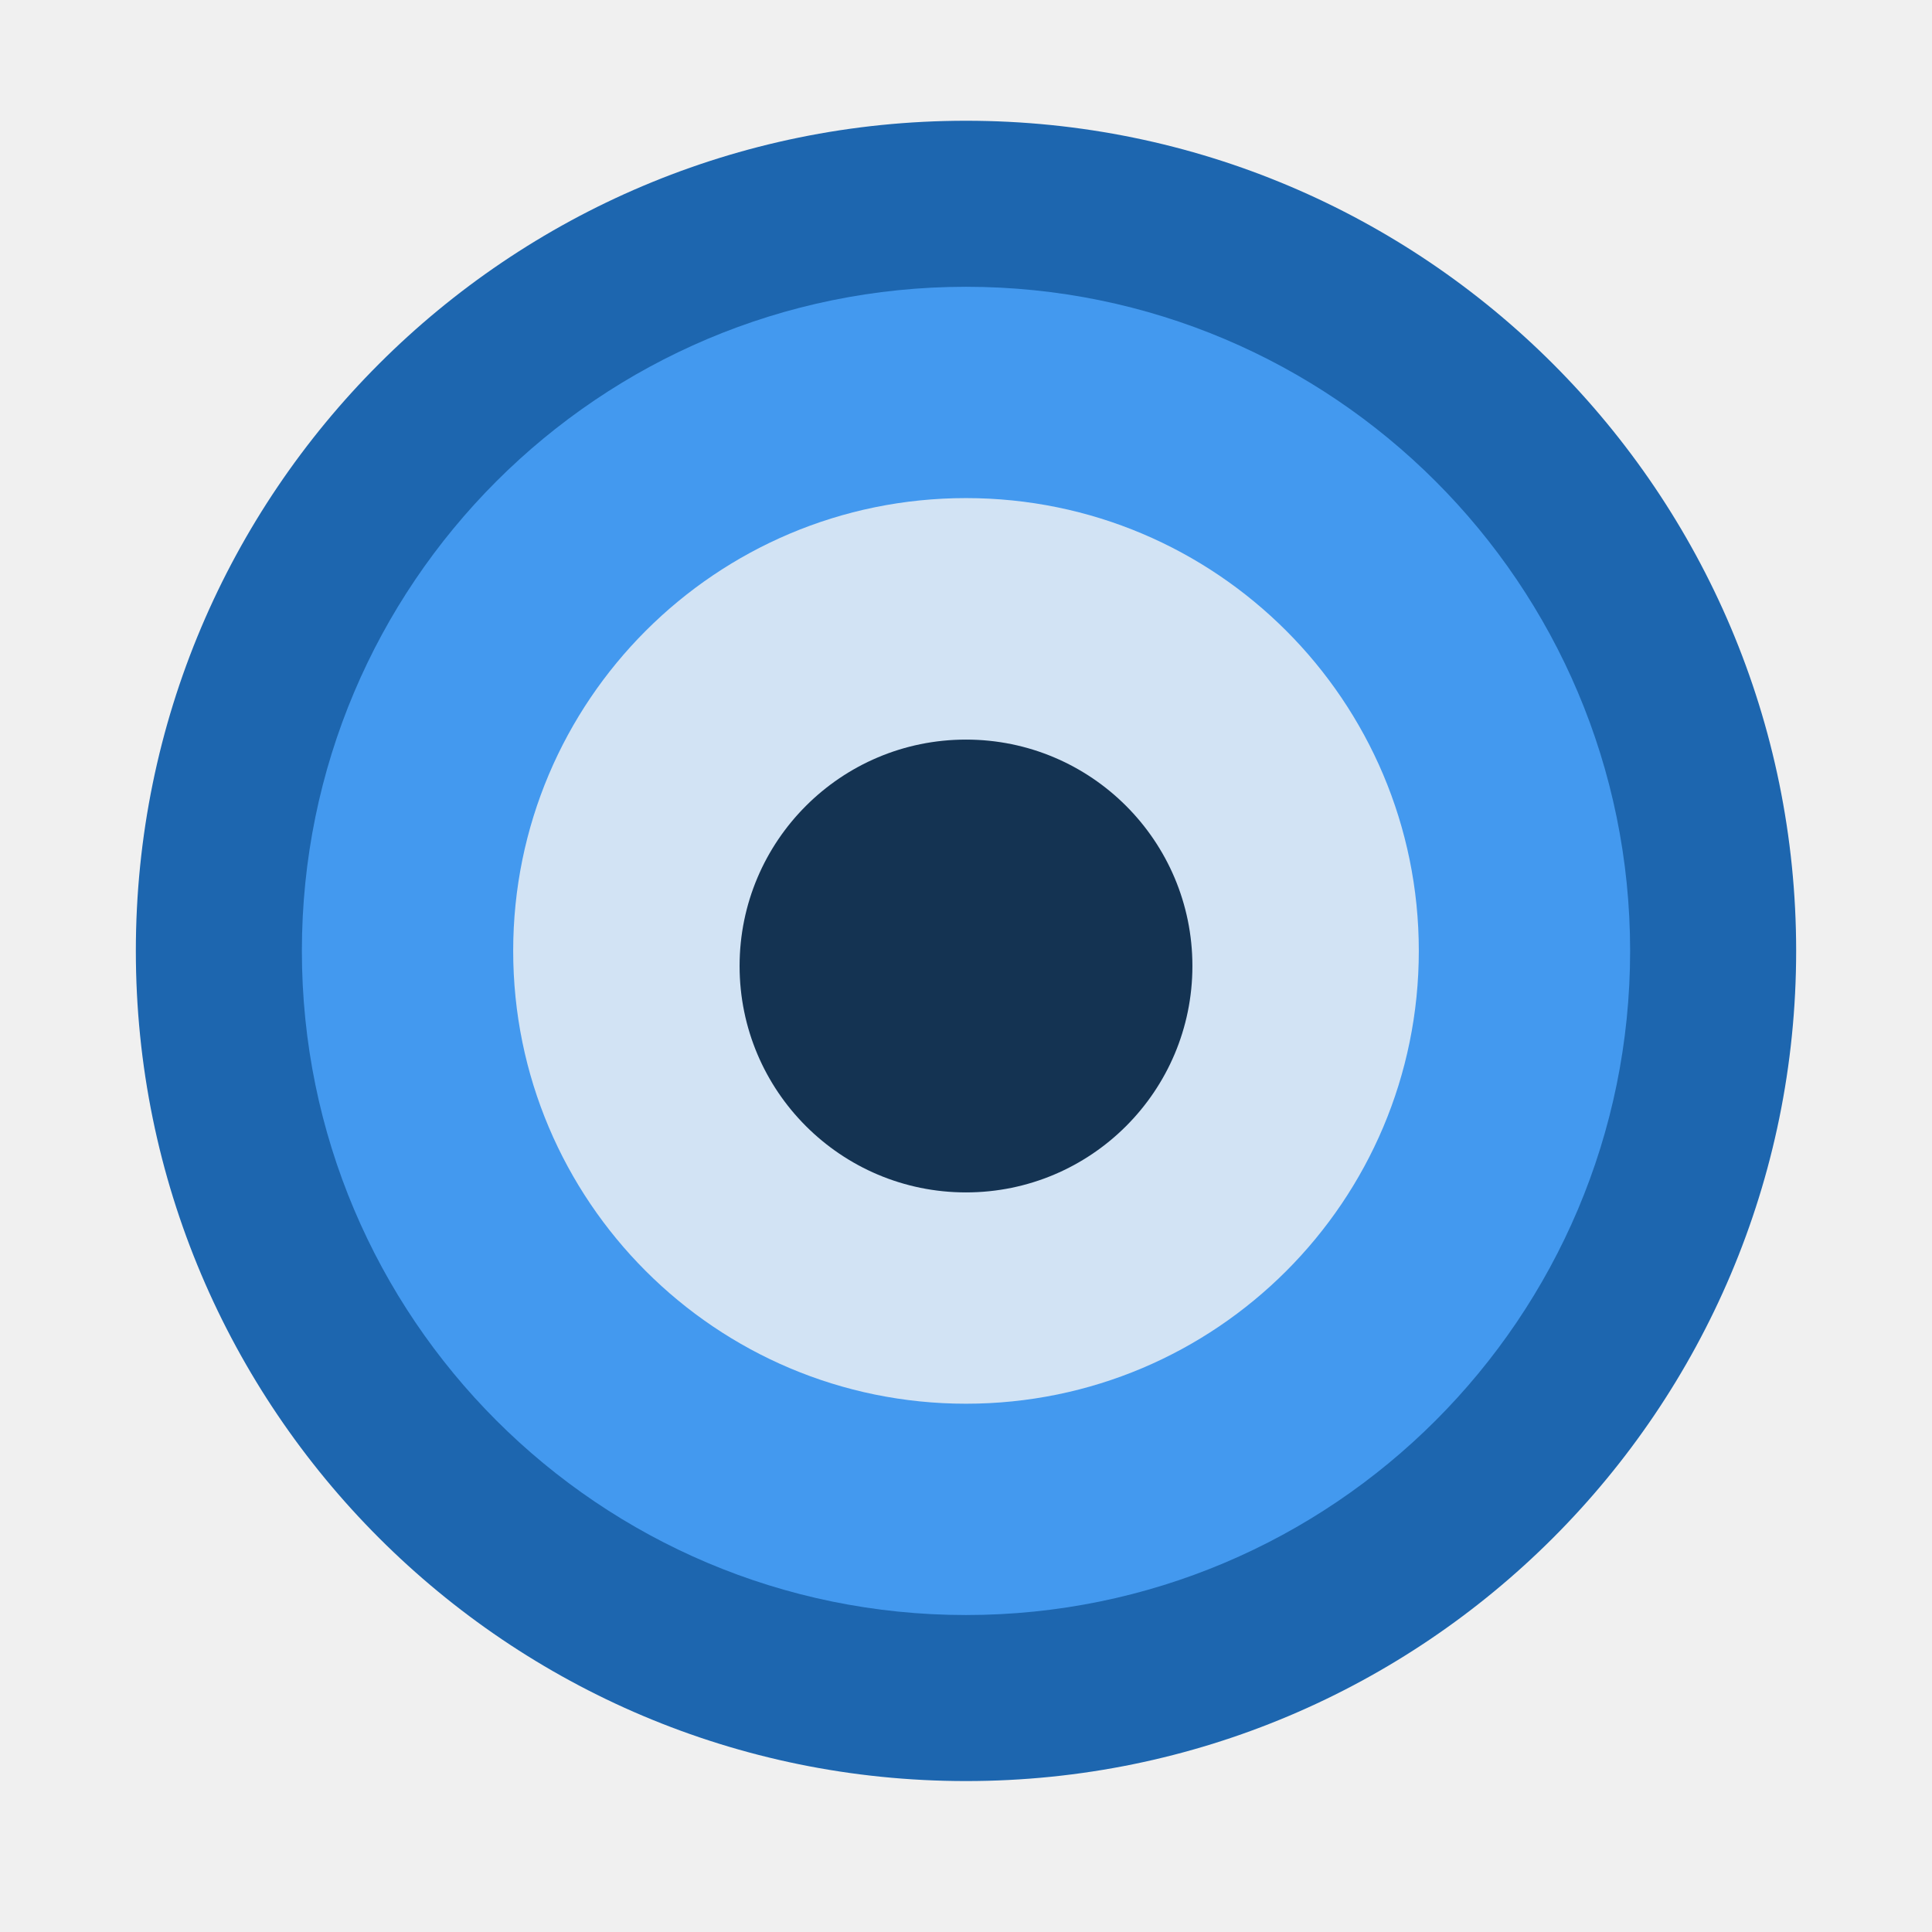
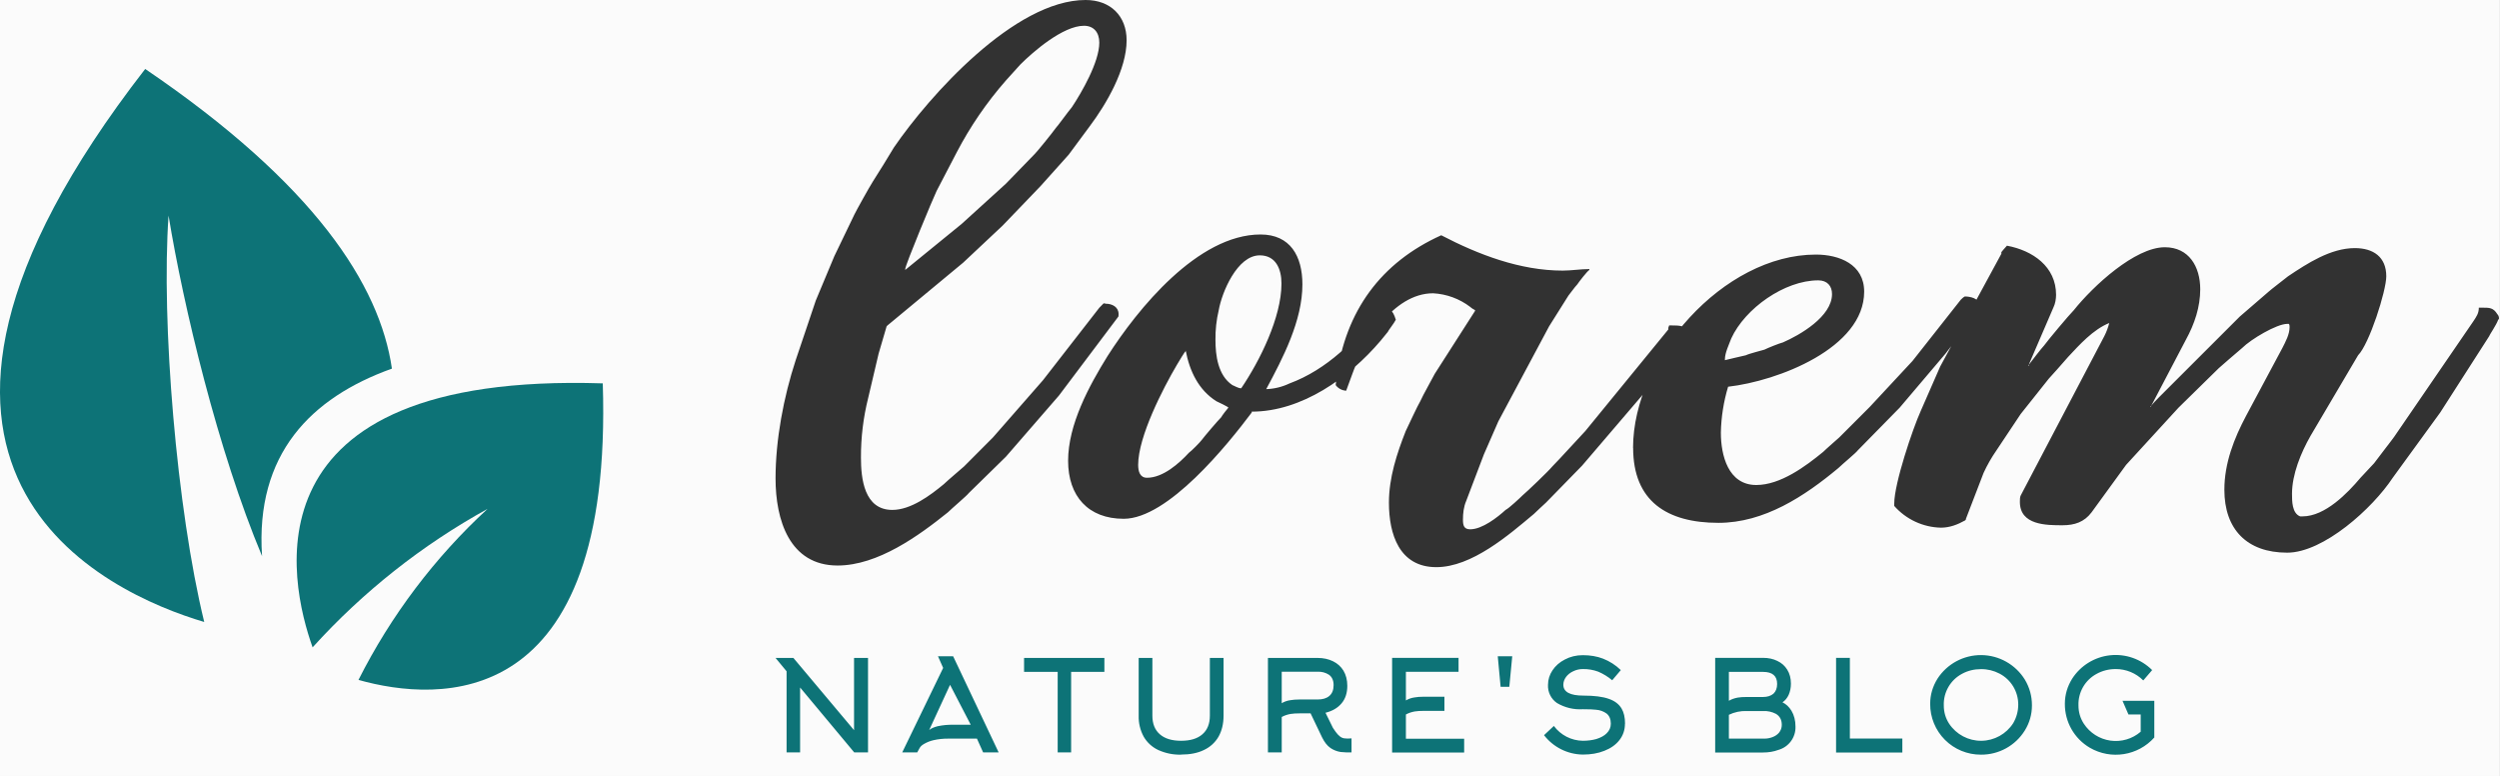
- <svg xmlns="http://www.w3.org/2000/svg" width="256" height="256" fill="none">
-   <rect width="220" height="220" x="18" y="16" fill="#1d66af" rx="110" />
-   <rect width="176" height="176" x="40" y="38" fill="#4399ef" rx="88" />
-   <rect width="120" height="120" x="68" y="66" fill="#d2e3f4" rx="60" />
-   <path fill="#143352" d="M98 128c0-16.569 13.431-30 30-30 16.569 0 30 13.431 30 30 0 16.569-13.431 30-30 30-16.569 0-30-13.431-30-30z" />
+ <svg xmlns="http://www.w3.org/2000/svg" fill="none" viewBox="0 0 290 90">
+   <path fill="#fff" fill-opacity=".75" d="M0 0h290v90H0z" />
+   <g clip-path="url(#clip0)">
+     <path fill="#0D7377" fill-rule="evenodd" d="M23.7 72.15C12.58 68.85-19.48 54.78 16.85 8 36.5 21.34 44.08 33.07 45.48 42.76c-9.4 3.37-15.87 9.91-15.07 21.75-5.11-12.17-9.13-29-10.85-39.5-.87 12.26.94 34.07 4.14 47.14z" clip-rule="evenodd" />
+     <path fill="#0D7377" fill-rule="evenodd" d="M36.28 75.1c-2.7-7.53-8.33-31.98 33.67-30.63 1.23 38.4-19.11 36.99-28.35 34.4a69.5 69.5 0 0114.98-19.84 78.61 78.61 0 00-20.3 16.06z" clip-rule="evenodd" />
+     <path fill="#323232" d="M94.67 34.86l2.15-5.14 2.34-4.86c.18-.38 1.68-3.09 2.15-3.83.37-.56 2.05-3.27 2.43-3.93 4.1-5.98 14.01-17.1 22.24-17.1 2.9 0 4.76 1.87 4.76 4.67 0 3.37-2.33 7.38-4.3 10l-2.42 3.27-3.27 3.65-4.4 4.58-4.58 4.3-8.78 7.28-.1.1-.93 3.17-1.21 5.14a28.02 28.02 0 00-.84 6.92c0 2.43.37 6.07 3.64 6.07 2.15 0 4.4-1.68 5.98-2.99.47-.46 2.15-1.87 2.34-2.05l3.36-3.37 5.8-6.63 6.54-8.41.46-.47c.1-.1.2 0 .28 0 .75 0 1.5.37 1.5 1.22 0 .18 0 .28-.1.37l-6.82 9.06-6.16 7.1-4.3 4.21c-.19.28-1.97 1.78-2.43 2.24-3.37 2.71-8.13 6.17-12.8 6.17-5.61 0-7.2-5.33-7.2-10.1 0-4.48.93-9.43 2.34-13.73l2.33-6.91zm22.06-25.52a42.32 42.32 0 00-5.7 8.32l-2.34 4.49c-.37.75-3.64 8.6-3.64 9.06v.1l6.54-5.33 5.14-4.67 3.36-3.46c.28-.28 1.96-2.34 2.43-3 .19-.18 1.4-1.86 1.87-2.42 1.12-1.68 3.18-5.23 3.18-7.48 0-1.21-.66-1.96-1.78-1.96-2.43 0-5.89 3-7.38 4.49-.28.28-1.4 1.58-1.68 1.86zm7.22 44.11c0-4.2 2.43-8.69 4.58-12.15 3.46-5.42 10.47-14.1 17.75-14.1 3.46 0 4.86 2.52 4.86 5.79 0 4.2-2.24 8.5-4.2 12.15a6.8 6.8 0 002.7-.66c4.3-1.59 7.86-5.04 10.38-8.69l.1-.1c1.12 0 1.49.2 1.86 1.4-.18.38-.93 1.32-.93 1.41-.1.1-.66.84-.84 1.03-3.65 4.3-9.16 8.22-14.95 8.22v.1c-2.8 3.73-9.72 12.33-14.86 12.33-4.11 0-6.45-2.62-6.45-6.73zm17.1-14.01c0 1.77.28 4.1 1.96 5.23.28.1.66.37 1.03.37 2.15-3.17 4.67-8.22 4.67-12.15 0-1.68-.65-3.27-2.52-3.27-2.62 0-4.4 4.3-4.76 6.36a14.03 14.03 0 00-.38 3.46zm-8.97 14.48c0 .75.19 1.5 1.03 1.5 1.87 0 3.74-1.69 4.86-2.9.28-.19 1.3-1.22 1.5-1.5.27-.37 1.86-2.24 2.24-2.61.09-.19.74-1.03.84-1.12 0-.1-1.22-.66-1.4-.75-2.06-1.31-3.09-3.46-3.56-5.89v.1c-.09 0-.74 1.12-1.02 1.58-1.6 2.71-4.49 8.32-4.49 11.59zM155 44.67l.1-.84c1.03-7.76 5.14-13.37 12.15-16.54 4.3 2.24 9.15 4.1 14.1 4.1 1.03 0 2.06-.18 3.09-.18v.1c-.28.18-1.22 1.4-1.4 1.68-.28.28-.94 1.21-1.03 1.3l-2.24 3.56-5.89 11.02-1.68 3.84-2.06 5.42c-.28.65-.37 1.4-.37 2.14 0 .66.1 1.13.84 1.13 1.4 0 3.18-1.4 4.11-2.25.38-.18 1.68-1.4 1.96-1.68.56-.47 3-2.8 3.46-3.36.84-.84 3.46-3.74 3.83-4.11l9.63-11.78v-.19l.1-.28h.37c.37 0 .74 0 1.12.1.18.18.56.56.56.84v.93h-.28l-4.2 5.42-7.67 8.97-4.2 4.3c-.1.1-1.13 1.03-1.4 1.31-2.9 2.43-7.2 6.17-11.32 6.17-4.3 0-5.5-3.83-5.5-7.48 0-2.9.92-5.7 1.95-8.31.28-.57 1.4-3 1.69-3.46.28-.66 1.5-2.8 1.68-3.18l4.67-7.29v-.1s-.37-.18-.56-.37a7.8 7.8 0 00-4.3-1.58c-4.67 0-8.13 5.79-9.44 9.53l-.65 1.77a1.6 1.6 0 01-1.22-.65zm34.51 7.29c0-10.47 10.47-22.43 21.22-22.43 2.7 0 5.6 1.12 5.6 4.3 0 6.54-10 10.37-15.79 11.03a19.85 19.85 0 00-.84 5.32c0 2.62.84 6.08 4.11 6.08 2.8 0 5.7-2.15 7.76-3.84.37-.37 1.77-1.58 1.87-1.68l3.55-3.55 4.95-5.32 5.6-7.1c.1-.1.29-.29.47-.38.57 0 1.69.19 1.69 1.03l-.28.84-3.65 4.76-5.32 6.27-4.86 4.95c-.19.28-1.78 1.59-2.25 2.05-3.92 3.27-8.6 6.36-13.92 6.36-5.98 0-9.9-2.52-9.9-8.7zm10.66-10.28v.1c.37-.1 2.05-.48 2.43-.57.37-.19 1.87-.56 2.15-.65.37-.19 1.77-.75 2.15-.84 1.96-.85 5.7-3 5.7-5.61 0-.94-.56-1.59-1.6-1.59-3.92 0-8.5 3.27-10.09 6.73-.28.75-.74 1.68-.74 2.43zm32.08-12.24v-.19s.37-.47.65-.75c3 .56 5.7 2.43 5.7 5.7 0 .47-.1 1.03-.28 1.4l-2.9 6.73c.29-.37 1.5-1.96 1.78-2.24.47-.65 2.9-3.55 3.46-4.11 2.24-2.8 7.1-7.3 10.56-7.3 2.8 0 4.11 2.25 4.11 4.87 0 2.05-.65 4.02-1.68 5.89l-4.02 7.66c.1-.19.75-.84.84-.94l9.44-9.43 3.36-2.9c.19-.19 1.78-1.4 2.25-1.78 2.24-1.5 4.95-3.27 7.75-3.27 2.15 0 3.65 1.03 3.65 3.27 0 1.69-1.97 7.85-3.27 9.16l-5.52 9.35c-1.12 1.96-2.15 4.48-2.15 6.72 0 .85 0 2.25.94 2.62h.28c2.62 0 5.23-2.7 6.73-4.48l1.58-1.69c.47-.65 2.16-2.8 2.34-3.08l9.16-13.36c.37-.56.65-.94.65-1.6h.47c.75 0 1.22 0 1.68.76.1.09.19.28.19.46 0 .1 0 .1-.1.19-.18.56-1.02 1.77-1.02 1.87l-5.7 8.88-5.51 7.57c-2.34 3.55-8.04 8.69-12.25 8.69-4.67 0-7.29-2.71-7.29-7.3 0-3.08 1.13-5.97 2.53-8.59l4.2-7.85c.38-.75.84-1.59.84-2.43 0-.1 0-.28-.09-.37h-.19c-1.21 0-4.2 1.77-5.23 2.8-.65.56-2.52 2.15-2.71 2.34l-4.67 4.58-6.08 6.63-4.01 5.51c-.85 1.13-1.97 1.5-3.37 1.5-1.87 0-4.95 0-4.95-2.71 0-.28 0-.56.1-.75l9.71-18.5a7.1 7.1 0 00.56-1.5c-1.87.75-3.46 2.53-4.77 3.93-.56.65-2.05 2.33-2.24 2.52l-3.27 4.11-2.8 4.2a17.3 17.3 0 00-1.5 2.62l-2.05 5.33c0 .1 0 .1-.1.19-.84.47-1.77.84-2.8.84a7.44 7.44 0 01-5.42-2.52v-.28c0-2.34 2.15-8.7 3.08-10.75l2.25-5.14 7.1-13.08zm17.29 17.66v.1c.09 0 .09-.1 0-.1zm-14.11-4.67v-.1c-.1 0-.1.1 0 .1z" />
+     <path fill="#0D7377" d="M91.28 77.87L90 76.32h2.07l7.04 8.38v-8.38h1.62v10.96h-1.6l-6.28-7.53v7.53h-1.57v-9.41zm18.17-.39l-.6-1.35h1.76l5.28 11.15h-1.8l-.72-1.6h-3.33a7.4 7.4 0 00-1.7.18 4 4 0 00-1.1.43c-.26.15-.43.31-.52.48l-.28.51h-1.74l4.75-9.8zm1.17 6.59h2.03l-2.4-4.63-2.42 5.24c.22-.18.55-.33.99-.44a8 8 0 011.8-.17zm17.54-6.13h-3.86v9.34h-1.56v-9.34h-3.9v-1.62h9.32v1.62zm8.9 9.6a6.04 6.04 0 01-2.65-.54 3.8 3.8 0 01-1.69-1.55 4.8 4.8 0 01-.58-2.43v-6.7h1.59v6.7c0 .94.29 1.66.87 2.16.57.5 1.4.75 2.46.75 1.07 0 1.9-.25 2.47-.75.58-.5.87-1.22.87-2.16v-6.7h1.59v6.7c0 .94-.2 1.75-.58 2.43a3.8 3.8 0 01-1.7 1.55c-.73.36-1.62.53-2.65.53zm11.68-9.62v3.65c.3-.18.64-.3 1.01-.35.28-.05.63-.08 1.06-.08h2.09c.58 0 1.03-.13 1.35-.4.34-.28.51-.7.51-1.27 0-.54-.18-.94-.54-1.2a2.23 2.23 0 00-1.32-.35h-4.16zm4.69 7.63l-1.34-2.8h-1.28c-.4 0-.75.02-1.06.07-.37.07-.7.18-1.01.35v4.11h-1.6V76.32h5.76c.67 0 1.27.13 1.8.39.51.25.91.61 1.2 1.08.3.5.45 1.09.45 1.77 0 .82-.22 1.5-.66 2.02-.44.53-1.06.9-1.87 1.1l.86 1.75c.24.37.43.62.57.77.17.18.32.3.48.37.15.07.35.1.6.1h.15l.36-.02v1.63a9.8 9.8 0 01-1.27-.05 2.87 2.87 0 01-1.17-.46c-.39-.27-.7-.68-.97-1.22zm9.72-2.66v2.8h6.76v1.6h-8.36V76.31h7.71v1.62h-6.11v3.32c.3-.18.64-.3 1.01-.35.28-.05.63-.08 1.06-.08h2.4v1.64h-2.4c-.4 0-.75.02-1.06.07-.37.07-.7.18-1.01.35zm12.34-6.76l-.34 3.54h-1.01l-.33-3.54h1.68zm13.08 7.82c0 .71-.21 1.35-.64 1.9-.42.54-1 .95-1.74 1.24-.74.3-1.58.44-2.5.44a5.78 5.78 0 01-4.51-2.25l1.14-1.07a4.26 4.26 0 003.36 1.72c.57 0 1.09-.07 1.56-.2.52-.16.92-.38 1.2-.66.33-.32.49-.69.49-1.12 0-.52-.16-.91-.49-1.18a2.38 2.38 0 00-1.22-.44c-.3-.04-.82-.06-1.54-.06a5.24 5.24 0 01-3-.72 2.41 2.41 0 01-1.04-2.11 3 3 0 01.52-1.68c.35-.53.83-.95 1.44-1.26.62-.33 1.32-.5 2.08-.5.86 0 1.64.13 2.34.4a6.2 6.2 0 012.07 1.33l-1 1.18a6.43 6.43 0 00-1.63-1 4.9 4.9 0 00-1.78-.3c-.4 0-.77.09-1.12.26-.35.16-.63.39-.83.66-.2.28-.31.58-.31.9 0 .84.78 1.26 2.34 1.26 1.24 0 2.22.12 2.95.38.69.24 1.17.62 1.47 1.12.26.44.4 1.02.4 1.76zm12.06-6.01v3.35c.3-.18.65-.3 1.03-.37.28-.05.63-.07 1.06-.07h1.88c.5 0 .9-.13 1.2-.38.28-.26.43-.64.43-1.13 0-.94-.55-1.4-1.63-1.4h-3.97zm0 4.98v2.76h4.13c.32 0 .63-.06.92-.17.33-.12.58-.3.77-.52.21-.26.32-.57.32-.9 0-.6-.23-1.02-.69-1.29a2.9 2.9 0 00-1.48-.32h-1.88a4.4 4.4 0 00-2.1.44zm7.73 1.37a2.72 2.72 0 01-1.99 2.7c-.53.2-1.13.3-1.77.3h-5.56V76.31h5.56c.62 0 1.18.12 1.66.36.49.23.87.57 1.14 1.01.29.46.43 1 .43 1.63 0 .48-.09.9-.26 1.29-.17.37-.41.66-.72.87.42.2.76.52 1.04.97.31.52.47 1.13.47 1.84zm12.4 3h-7.69V76.31h1.6v9.36h6.09v1.6zm13.45-5.56a4.04 4.04 0 00-2.17-3.59 4.5 4.5 0 00-2.15-.52c-.8 0-1.54.18-2.2.54a4 4 0 00-2.12 3.67c0 .77.2 1.47.62 2.12a4.44 4.44 0 007.44-.07c.38-.66.58-1.38.58-2.15zm1.59.09c0 1.06-.28 2.03-.83 2.92a5.93 5.93 0 01-5.08 2.8 5.86 5.86 0 01-5.9-5.9c0-1.05.29-2.01.84-2.9a6 6 0 0110.15.1c.55.92.82 1.91.82 2.98zm13.95-4.09l-1.03 1.2a4.5 4.5 0 00-3.2-1.32c-.8 0-1.54.19-2.2.55a4 4 0 00-2.12 3.67c0 .77.2 1.47.62 2.12a4.43 4.43 0 006.6.93v-2H247l-.69-1.59H250v4.26a6 6 0 01-7.48 1.19 5.86 5.86 0 01-2.9-5.1c0-1.05.29-2.01.84-2.9a6 6 0 019.29-1.01z" />
+   </g>
+   <defs>
+     <clipPath id="clip0">
+       <path fill="#fff" d="M0 0h290v87.53H0z" />
+     </clipPath>
+   </defs>
</svg>
